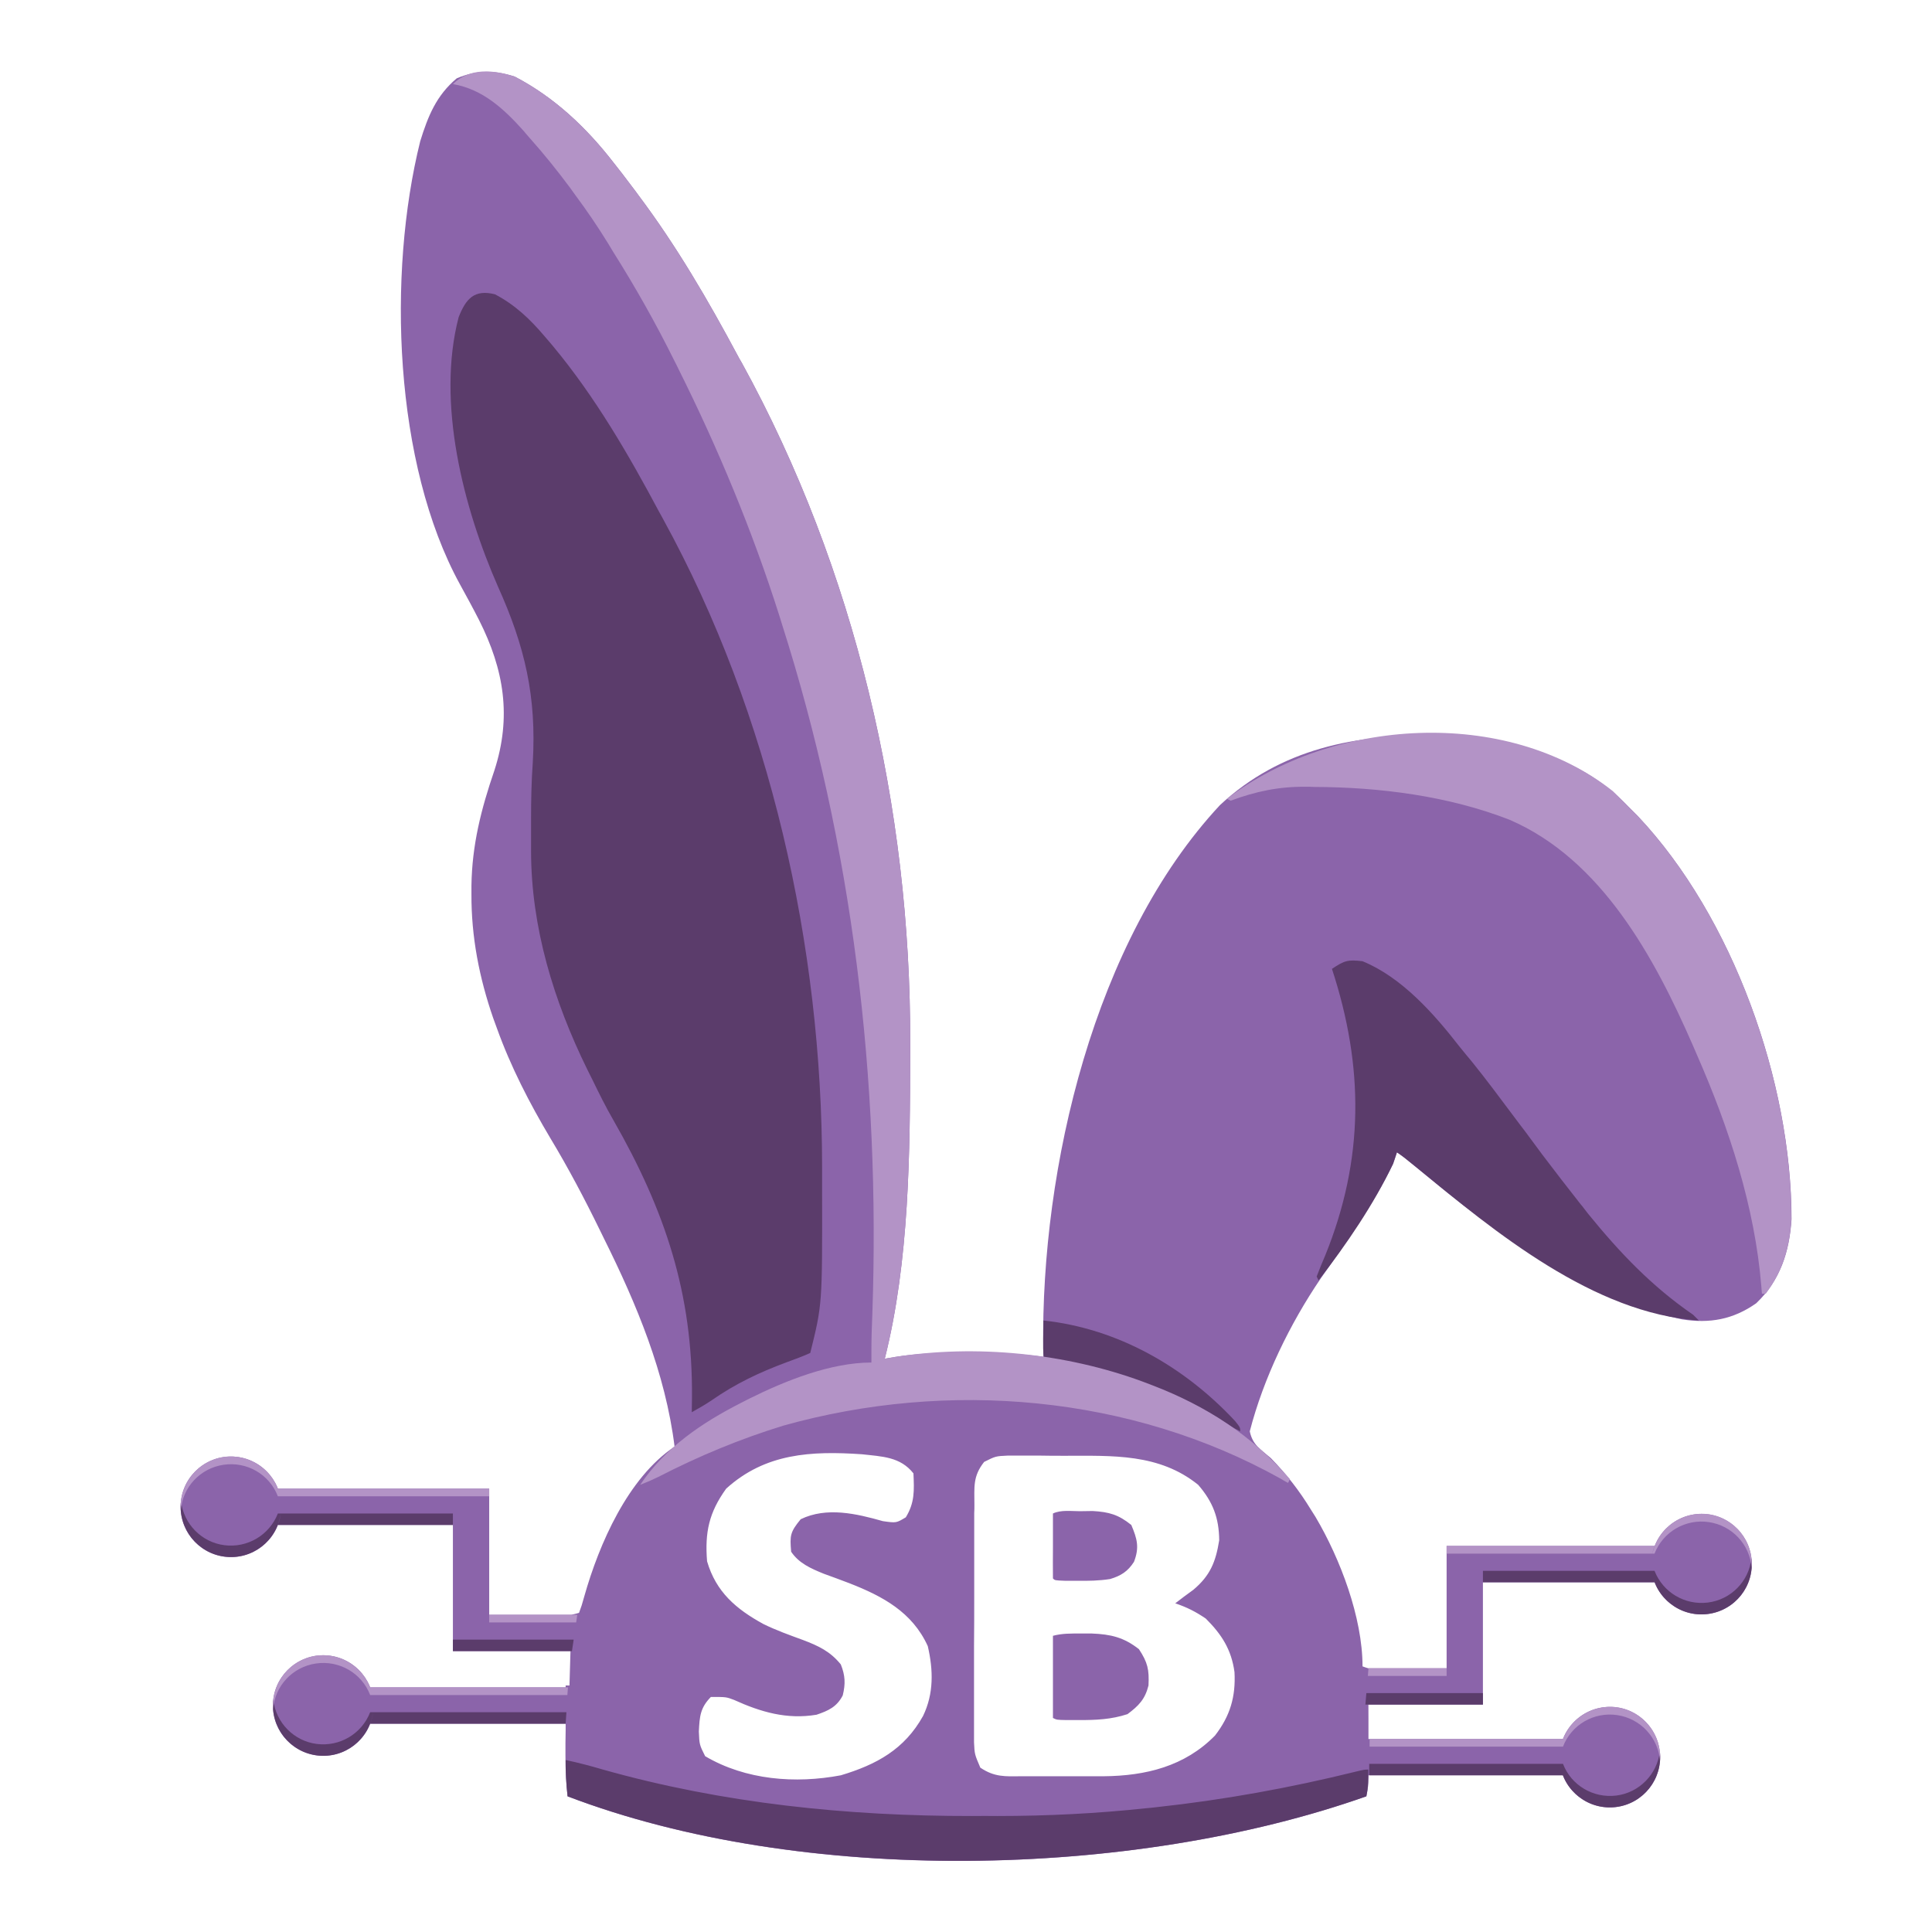
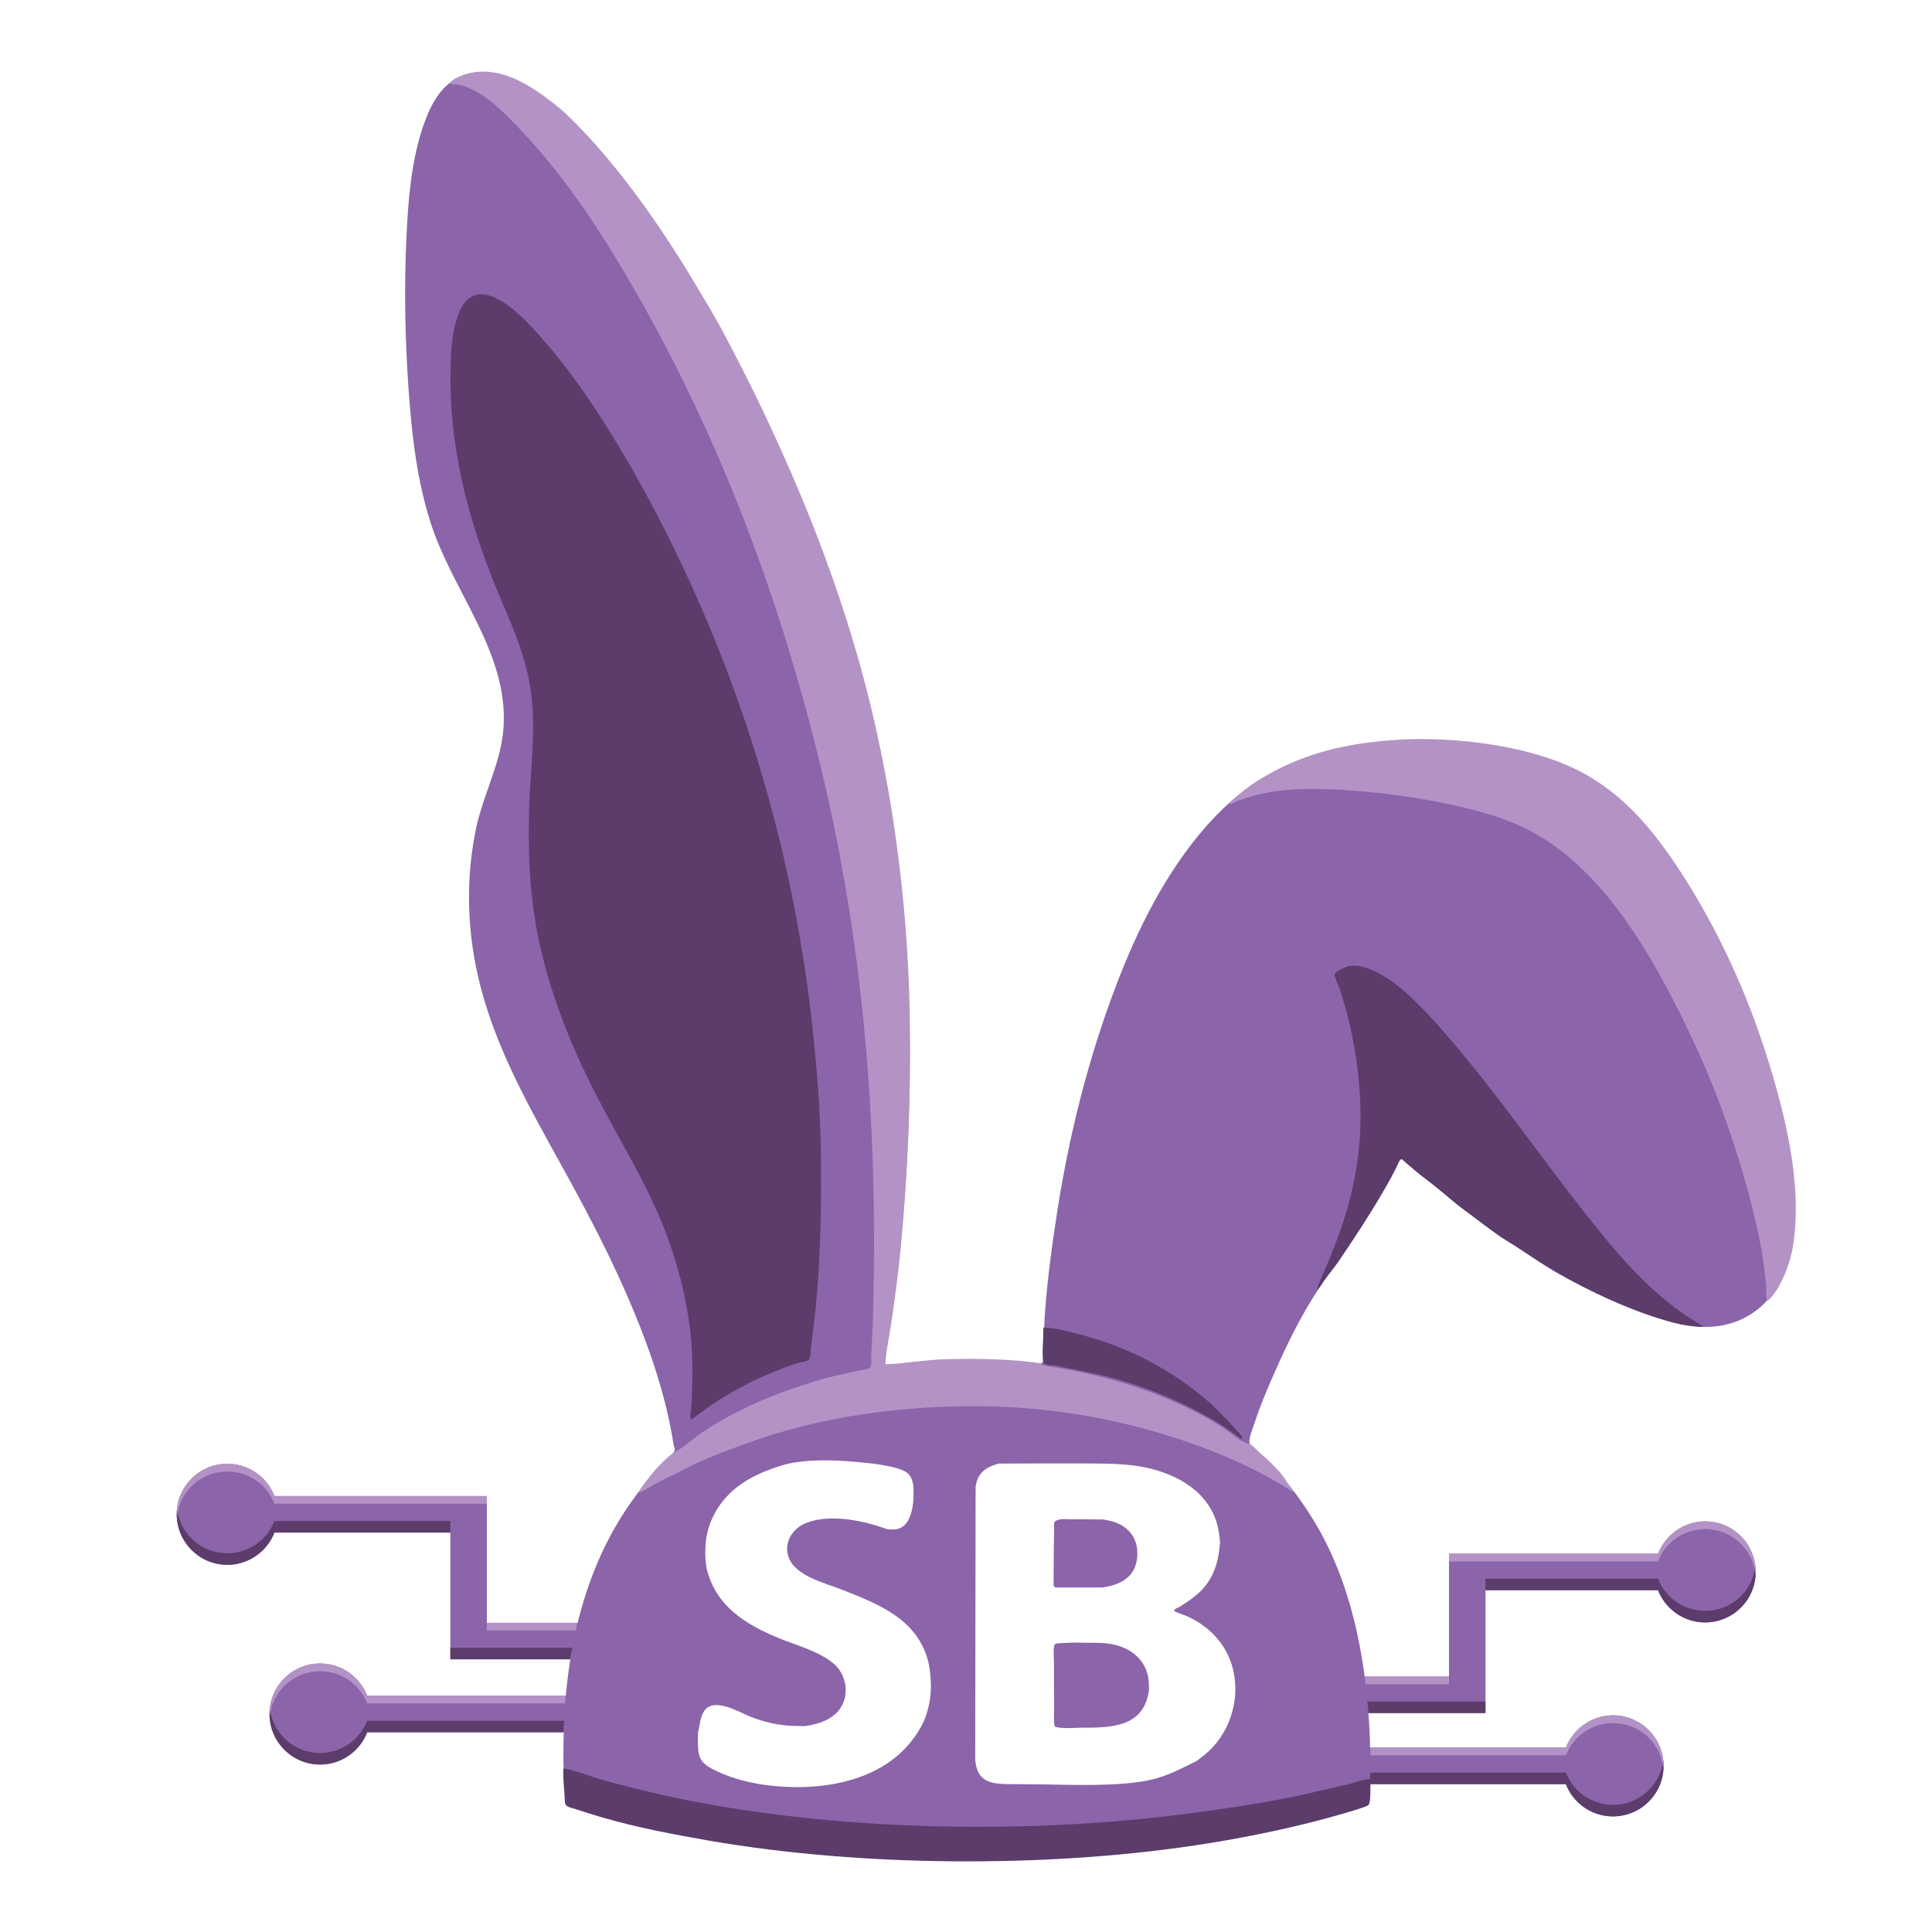
- <svg xmlns="http://www.w3.org/2000/svg" viewBox="0 0 1011 1011">
-   <path fill="#8b64aa" d="M269.4 40.1c20.7 10.8 37.4 26.6 51.6 44.9 1.6 2 3.1 4 4.7 6 1.8 2.4 3.6 4.7 5.3 7 1.1 1.4 2.1 2.8 3.2 4.3 19.8 26.4 36.3 54.7 51.8 83.7.7 1.3 1.4 2.6 2.2 3.9 59.4 108.1 88.4 233 88.1 355.8 0 1.6 0 3.2 0 4.9-.1 52.5-.4 109.1-13.3 160.4 1.8-.3 3.5-.6 5.3-.9 12.4-2 24.6-2.3 37.2-2.2.8-.1.8-.1 5-.1 12 .1 23.7.6 35.5 2.2 0-1.4 0-2.9-.1-4.4-1.2-94.6 26.6-213.6 92.5-284.3 31.8-29.6 71.3-37.3 113.6-36.3 36.9 1.7 73.7 9.4 100 37 1.7 1.7 3.3 3.3 5 5 49.9 52.9 80.5 139.3 80.5 211-1.1 17-5.9 32-18.5 44-12.1 8.5-24.3 10.7-38.9 8.4-33.8-7.2-65.2-24.5-93.1-44.4-1.5-1-3-2.1-4.6-3.1-12.9-9.2-25.2-18.8-37.4-28.9-10.7-8.8-10.7-8.8-14-11-.6 2-1.3 4-2 6-10.2 21.2-24.3 40.7-37.8 59.9-16.2 23.8-30 52.2-37.2 80.1 1.5 7.2 5.6 9.3 11 14 8.2 8.4 14.9 17 21 27 .8 1.3 1.6 2.5 2.4 3.8 12.9 21.8 24.6 52.6 24.6 78.2 1 .4 2 .7 3 1 0 8.8.1 17.5.1 26.3 0 2.9 0 5.9 0 8.9 0 4.2 0 8.5 0 12.8 0 1.3 0 1.3 0 7.8-.1 6.2-.1 6.2-1.1 11.2-122.5 43.3-295.6 46.8-418 0-.8-7.2-1.1-14.2-1.1-21.4 0-1.1 0-1.1 0-6.5 0-1.1 0-1.1.1-6.7 0-2.2 0-4.5 0-6.8 0-5.5 0-11 0-16.6.7 0 1.3 0 2 0 .4-12.2.7-24.4 1-37 1.3-.3 2.7-.6 4-1 1.4-3.8 1.4-3.8 2.8-8.8 7.7-27.2 22.8-61.9 47.2-78.2-4.8-38.5-19.8-74.4-37-109-.6-1.3-1.3-2.7-2-4.1-8-16.4-16.6-32.7-26-48.3-10.9-18.3-20.8-37.5-28-57.6-.6-1.7-1.2-3.4-1.9-5.2-7.3-21.1-11.5-42.5-11.4-64.9 0-.7 0-.7 0-4.4.3-21.4 5.1-40.2 12-60.3 9.1-28.1 5.1-52.7-8-78.7-3.2-6.3-6.6-12.5-10-18.7-34.6-63.1-38.1-162.4-20.8-231.9 4.1-13.2 8.4-23.9 19.1-32.9 10.4-4.4 19.6-4.4 30.4-.9zM380 779c-9 12.5-11.2 22.8-10 38 4.7 16.1 15.2 25 29.4 32.8 6.7 3.3 13.7 5.8 20.8 8.4 8.2 3.1 14.3 6 19.8 12.8 2.3 5.8 2.5 10.1 1 16.2-3.1 6-7.5 8-13.7 10.1-15.6 2.6-29.2-1.4-43.3-7.8-4-1.5-4-1.5-12-1.5-5.6 5.7-5.9 10.2-6.3 18.1.3 6.9.3 6.9 3.3 12.9 21.2 12.5 47.2 14.5 71 10 18.7-5.6 33.3-13.6 43-31 5.7-11.7 5.4-24.1 2.5-36.6-8.1-17.8-23.6-26.1-41-32.9-4.5-1.7-9-3.4-13.5-5-6.6-2.7-12.9-5.4-17-11.5-.7-8.4-.6-10.2 5-17 13.6-6.6 29.2-2.9 43 1 7 1 7 1 12-2 4.7-7.7 4.4-14 4-23-6.9-8.7-16.3-8.8-27-10-26.4-1.8-50.5-.6-71 18zM515 765c-6 7.6-5.1 13.1-5.1 22.6 0 1.4 0 2.8-.1 4.2 0 4.6 0 9.3 0 13.9 0 3.2 0 6.4 0 9.6 0 6.7 0 13.5 0 20.2 0 8.6 0 17.2-.1 25.8 0 6.7 0 13.3 0 19.9 0 3.2 0 6.4 0 9.6 0 4.4 0 8.8 0 13.3 0 2.5 0 5 0 7.7.3 6.2.3 6.2 3.3 13.2 7.4 5 13 4.6 21.6 4.5.7 0 .7 0 4.6 0 3.3 0 6.5 0 9.7 0 4.9 0 9.9 0 14.8 0 3.1 0 6.3 0 9.4 0 1.5 0 2.9 0 4.4 0 22.1-.2 42.5-5.2 58.3-21.3 7.9-10.2 10.9-20.3 10.2-33.2-1.6-11.7-6.6-19.6-15-28-5.3-3.6-9.8-5.9-16-8 3.1-2.4 6.3-4.8 9.5-7.1 8.8-7.4 11.7-14.6 13.5-25.9-.1-11.7-3.3-20.1-11-29-20.4-16.5-44.9-15.2-69.7-15.2-4.5 0-9 0-13.5-.1-2.8 0-5.7 0-8.5 0-1.3 0-1.3 0-7.9 0-6.4.3-6.4.3-12.4 3.3zM565.6 854.8c1.9 0 3.8 0 5.7 0 10 .4 16.8 2 24.7 8.2 4.6 7 5.4 10.7 5 19-1.8 7.2-5.1 10.6-11 15-8.6 2.8-16.4 3.1-25.3 3.1-2.2 0-4.3 0-6.5 0-5.2-.1-5.2-.1-7.2-1.1 0-14.2 0-28.4 0-43 4.9-1.3 9.5-1.2 14.6-1.2zM565.1 790.8c2.2 0 4.4-.1 6.7-.1 8.6.5 13.5 1.9 20.2 7.3 3.1 7.3 4.3 11.8 1.4 19.3-3.2 5-6.8 7.3-12.5 9-5.8.9-11.4 1-17.4.9-2.1 0-4.2 0-6.4 0-5.1-.2-5.1-.2-6.1-1.2 0-5.6-.1-11.3 0-17 0-1.6 0-3.2 0-4.9 0-4 0-8 0-12.1 4.2-2 9.6-1.2 14.1-1.2zM111 779l145 0 0 66 65 0 0 19-84 0 0-66-126 0zM147.2 788.5c0 14.5-11.8 26.3-26.3 26.3-14.6 0-26.4-11.8-26.4-26.3 0-14.5 11.8-26.3 26.4-26.3 14.5 0 26.3 11.8 26.3 26.3zM757 809l143 0 0 19-124 0 0 64-81 0 0-19 62 0zM916.7 818.5c0 14.5-11.8 26.3-26.3 26.3-14.5 0-26.3-11.8-26.3-26.3 0-14.5 11.8-26.3 26.3-26.3 14.5 0 26.3 11.8 26.3 26.3zM159 883l158 0 0 19-158 0zM195.5 892.5c0 14.5-11.8 26.3-26.3 26.3-14.6 0-26.4-11.8-26.4-26.3 0-14.5 11.8-26.3 26.4-26.3 14.5 0 26.3 11.8 26.3 26.3zM697 910l155 0 0 19-155 0zM868.7 919.5c0 14.5-11.7 26.3-26.3 26.3-14.5 0-26.3-11.8-26.3-26.3 0-14.5 11.8-26.3 26.3-26.3 14.6 0 26.3 11.8 26.3 26.3z" />
-   <path fill="#5b3c6b" d="M259 154c10.5 5.5 18.4 13 26 22 1.5 1.8 3.1 3.5 4.6 5.4 21.9 26.4 39.3 56.4 55.4 86.6.7 1.3 1.5 2.6 2.2 4 55.9 101.9 83 223.3 83 339 0 4.1 0 8.3 0 12.4.1 59.2.1 59.2-6.2 84.6-4 1.8-8.1 3.3-12.2 4.8-14.3 5.3-26.8 11.2-39.3 19.9-3.4 2.3-6.9 4.3-10.5 6.3 0-2.5.1-5 .1-7.5.5-54.5-14.1-98.1-41.1-145.3-4-6.9-7.5-14-11-21.2-.9-1.7-1.7-3.5-2.6-5.2-17.6-35.8-29.5-74.5-29.5-114.6 0-1.8 0-3.6 0-5.5 0-1.9 0-3.8 0-5.8 0-.9 0-.9 0-5.6 0-9.8.2-19.5.9-29.3 2-34.5-4.1-60.7-18.2-92-18.1-41.2-32.3-96.2-20.6-141 3.8-9.7 8.2-14.7 19-12zM713 503c20.7 8.5 37.5 27.6 51 45 2 2.5 4.1 5 6.1 7.4 7.6 9.4 14.7 19 21.9 28.6 2.1 2.8 4.1 5.5 6.2 8.2 2.9 4 5.9 7.9 8.8 11.9 6.6 8.7 13.2 17.3 20 25.9.7.8.7.8 4 5.1 16.5 20.3 33.3 38 55 52.9 1 1 2 2 3 3-55-3.6-106.7-46.3-147.4-79.8-7.4-6-7.4-6-10.6-8.2-.7 2-1.3 4-2 6-10.3 21.5-24.4 42.2-39 61-.3-.7-.7-1.3-1-2 1.4-3.7 2.9-7.4 4.5-11.1 20.4-50.3 20.3-98.6 3.5-149.9 6.6-4.4 8.3-4.9 16-4zM296 921c6.6 1.4 13.1 3.1 19.5 5 62.8 17.7 128 24.4 193.2 24.3 4.4-.1 8.8 0 13.2 0 26.1 0 52.2-1.3 78.2-4.1 1.6-.1 3.2-.3 4.9-.5 35.2-3.8 70-10.1 104.4-18.6 4.6-1.1 4.6-1.1 6.6-1.1.1 4.9 0 9.2-1 14-122.5 43.3-295.6 46.7-418 0-.7-6.4-1.1-12.6-1-19zM546 691c39 4.2 73.8 24.2 100.3 52.6 2.7 3.4 2.7 3.4 2.7 5.4-3.9-1.9-7.3-4.1-10.9-6.5-27.8-17.3-59-26.4-91.1-31.5-1-1-1-1-1.1-5.3 0-1.7 0-3.5 0-5.3 0-1.7.1-3.5.1-5.3 0-1.3 0-2.7 0-4.1zM146.9 792l90.1 0 0 6-91.6 0c.8-1.9 1.3-3.9 1.5-6zM237 858l63.2 0-.9 6-62.3 0zM94.7 785.5c1.4 12 10.8 21.6 22.8 23.1 12 1.5 23.5-5.3 27.9-16.6l1.5 0c-1.9 14.3-15 24.4-29.3 22.6-14.3-1.8-24.5-14.8-22.9-29.1zM776 822l88.3 0c.3 2.1.8 4.1 1.5 6l-89.8 0zM715 886l61 0 0 6-61.5 0zM916.5 815.5c1.7 14.3-8.5 27.3-22.9 29.1-14.3 1.8-27.4-8.3-29.3-22.6l1.5 0c4.4 11.3 15.9 18.1 27.9 16.6 12.1-1.5 21.5-11.1 22.8-23.1zM195.2 896l101.2 0-.4 6-102.3 0c.7-1.9 1.3-3.9 1.5-6zM143 889.5c1.4 12 10.8 21.6 22.8 23.1 12 1.5 23.5-5.3 27.9-16.6l1.5 0c-1.9 14.3-15 24.4-29.3 22.6-14.3-1.8-24.5-14.8-22.9-29.1zM716.5 923l99.8 0c.3 2.1.8 4.1 1.6 6l-101.4 0zM868.6 916.5c1.6 14.3-8.6 27.3-22.9 29.1-14.4 1.8-27.5-8.3-29.4-22.6l1.6 0c4.3 11.3 15.9 18.1 27.9 16.6 12-1.5 21.4-11.1 22.8-23.1z" />
-   <path fill="#b393c6" d="M269.4 40.1c20.7 10.8 37.4 26.6 51.6 44.9 1.6 2 3.1 4 4.7 6 1.8 2.4 3.6 4.7 5.3 7 1.1 1.4 2.1 2.8 3.2 4.3 19.8 26.4 36.3 54.7 51.8 83.7.7 1.3 1.4 2.6 2.2 3.9 59.4 108.1 88.4 233 88.1 355.8 0 1.6 0 3.2 0 4.9-.1 52.5-.4 109.1-13.3 160.4 1.8-.3 3.5-.6 5.3-.9 42.5-6.7 89.3-2 129.7 12.9.8.3.8.3 5 1.9 28.2 10.8 52.2 26.3 72 49.1-.3.7-.6 1.4-1 2-1.3-.7-2.7-1.5-4-2.3-78.4-43.7-173.9-51.8-260-27.7-22.8 7-44.2 15.9-65.4 26.8-4.6 2.2-4.6 2.2-9.6 4.2 13.1-19.5 32.3-32.5 53-43 1.4-.7 2.7-1.4 4.1-2.1 18.9-9.4 42.6-18.9 63.9-18.9 0-.9 0-.9 0-5.7 0-6.6.2-13.3.5-20 4.2-122.2-10.2-244.6-47.5-361.3-.4-1.3-.8-2.6-1.2-3.9-14.1-44.4-32-87.4-52.8-129.1-.6-1.3-1.3-2.6-2-4-9.7-19.6-20.3-38.4-32-57-.9-1.5-1.9-3.1-2.9-4.8-5.3-8.6-11-17-17.1-25.2-.9-1.3-1.9-2.6-2.8-3.9-6.7-9-13.7-17.7-21.2-26.1-1-1.1-1.9-2.2-2.9-3.4-10.3-11.5-21.4-21.9-37.1-24.6 8.8-8.7 21.3-7.5 32.4-3.9zM844 414c2.7 2.6 5.4 5.3 8 8 1.6 1.6 3.3 3.3 5 5 49.9 52.9 80.5 139.2 80.4 211-.9 14.7-4.5 27.1-13.4 39-.7 0-1.3 0-2 0-.1-1.2-.2-2.5-.3-3.7-3.4-41.9-16.9-83-33.7-121.3-.7-1.7-1.4-3.3-2.2-5.1-20-45.8-47.7-97.1-95.8-117.9-32-12.5-68.2-17.1-102.3-17.2-1.5-.1-3-.1-4.5-.1-14-.1-26 2.4-39.2 7.3-.7-.3-1.3-.7-2-1 54.8-42 145.7-48.5 202-4zM145.4 779l110.6 0 0 4-109.4 0c-.3-1.4-.7-2.7-1.2-4zM256 845l46.1 0-.6 4-45.5 0zM94.6 790.5c-1-13.8 8.8-26.1 22.5-28.1 13.7-1.9 26.6 7.1 29.5 20.6l-1.2 0c-4.4-11.5-16.2-18.3-28.4-16.5-12.2 1.8-21.5 11.7-22.4 24zM757 809l108.8 0c-.5 1.3-.9 2.6-1.1 4l-107.7 0zM716.1 873l40.9 0 0 4-41.2 0zM916.6 820.5c-.9-12.3-10.2-22.2-22.4-24-12.1-1.8-23.9 5-28.4 16.5l-1.1 0c2.9-13.5 15.7-22.5 29.5-20.6 13.7 2 23.5 14.3 22.4 28.1zM193.7 883l103.5 0-.3 4-102 0c-.3-1.4-.7-2.7-1.2-4zM142.9 894.5c-1-13.8 8.8-26.1 22.5-28.1 13.7-1.9 26.6 7.1 29.5 20.6l-1.2 0c-4.4-11.5-16.2-18.3-28.4-16.5-12.2 1.8-21.5 11.7-22.4 24zM716.7 910l101.2 0c-.5 1.3-.9 2.6-1.2 4l-100 0zM868.7 921.5c-1-12.3-10.3-22.2-22.4-24-12.2-1.8-24 5-28.4 16.5l-1.2 0c2.9-13.5 15.8-22.5 29.5-20.6 13.7 2 23.5 14.3 22.5 28.1z" />
+ <svg xmlns="http://www.w3.org/2000/svg" viewBox="0 0 1006 1006">
+   <path fill="#8b64aa" d="M246.9 37.9c2-.5 4.5-.2 6.6-.1 12.9.7 22.3 7.1 32.3 14.7 27 20.3 48.5 54.3 67.6 81.8 3.6 5.2 6.5 10.8 9.8 16.2 17.7 29.3 33.1 60.1 46.6 91.6 16.9 39.1 31.7 79.2 42.1 120.6 15.2 60.4 21.7 123.2 21.8 185.4 0 41.4-2.3 83-7.6 124.1-1.2 9.8-2.6 19.6-4.2 29.4-.2 1.1-1.7 8.6-.9 9 .9.6 10.6-1 12.6-1.2 11.6-1.1 23-1.7 34.6-1.6 8.8.2 17.6 1 26.4 1.7 1.5.1 7.8 1.1 8.3-.2.9-2.2.3-5.6.4-8 .2-5.8.4-11.6.8-17.4 1.3-18.2 3.8-36.3 6.6-54.3 6.2-39.3 16-78.3 30.1-115.5 11.3-29.9 26.1-59.8 47.4-84 6.7-7.5 14.3-14.8 22.5-20.6 31.5-22.1 68.5-25.5 105.8-23.6 31.6 1.7 63.8 9.8 87.9 31.3 19.8 17.7 34.2 41 46.5 64.4 20 38.2 37.1 84.3 42.3 127.3 1.4 11.7 2 23.2.9 34.9-2.9 29.8-23.8 51.5-54.9 46.4-16.3-2.7-32.4-9.5-47.1-16.7-14.8-7.2-28.6-15.5-42.3-24.6-3.5-2.2-7.1-4.2-10.4-6.6-13.2-9.6-25.8-19.7-38.5-29.9-3-2.4-5.9-4.8-8.8-7.3-.7-.6-2.2-2.6-3.1-1.5-2.1 2.7-4.3 8.2-6.1 11.4-4.3 7.7-8.8 15.4-13.6 22.8-7.6 11.9-16.2 23.1-23.8 35-8.2 12.7-14.9 26.3-21 40-4.1 9.2-8.1 18.5-11.2 28-.8 2.4-3.2 8.2-2.7 10.5.3 1.8 9.1 9.1 11.2 11.2 8.3 8.6 15.5 18.3 21.8 28.5 20.1 32.6 27.5 71.8 29.5 109.6.5 8.6.3 17.2.2 25.7 0 3.5.6 9.6-.7 12.9-.6 1.4-4.4 2.1-5.6 2.5-5.8 1.9-11.7 3.5-17.6 5.1-23.9 6.4-48.2 11.2-72.6 14.6-74.7 10.6-166.2 10.1-240.6-2.1-19.3-3.2-38.6-7-57.5-11.9-4.9-1.3-20.6-5.4-23.6-7.6-.9-.6-1-7.2-1.1-8.5-.8-9.3-.7-18.8-.5-28.1.9-39.5 9-80 30.3-113.8 5.8-9.2 12.4-17.8 19.9-25.7 1.6-1.8 7.9-7.1 7.7-9.1-.1-.8-.6-1.7-.7-2.6-2.5-16.4-7.1-32.6-12.6-48.3-12-33.7-28.3-65.4-45.6-96.6-16.6-30-33.4-59.6-42.2-93-7.2-27.4-8.2-56.9-2-84.6 4-17.3 12.8-33.1 13.9-51 2.5-38.7-26.4-70.3-37.9-106.1-7.2-22.3-9.8-45.5-11.5-68.8-1.9-27.1-2.4-52.3-1.2-79.4.9-19.5 2.4-39.8 8.7-58.4 3.5-10.2 8.8-21.3 19.2-25.8 2.4-1.1 4.9-1.5 7.4-2.1zM421.9 898.3l-2.8.5-5.3-.1c-8.4-.2-15.8-1.9-23.5-5-6.1-2.5-20.1-11-24.4-1.4-1 2.1-1.4 4.5-1.8 6.8l-.7 3.5 0 4c0 3.2 0 6.9 1.7 9.7 1.9 3.1 5.7 4.8 8.9 6.3 7.6 3.5 15.8 5.6 24.2 6.8 26.1 3.6 58.4-.4 76-22.3 3-3.8 5.6-7.7 7.4-12.2 2.3-6.2 3.3-12 3.1-18.5-.2-4.6-.6-9.1-2-13.5-6.5-20.4-25.7-27.8-43.9-35-8.2-3.3-20.3-6.1-26-13.2-6.3-8-1.8-18.3 7-21.7 11.4-4.5 27.2-1.7 38.5 2l3.8 1.3 2.3.1c10 .6 11.4-12.1 11.3-19.6 0-3.4-.4-7.3-3.1-9.7-4.7-4-21.2-5.4-27.2-5.9-10.8-1-22.2-1.3-32.8.5-4 .7-8 2.1-11.8 3.5-12.7 4.7-23.6 12.1-29.6 24.7-2.5 5.1-3.7 10.5-3.9 16.2-.2 4.7.1 9.5 1.6 14 5.8 18.2 22.2 27.2 38.9 33.8 8.8 3.4 18.6 6.1 26.1 12.2 7.2 5.9 8.9 17.6 2.5 24.9-3.6 4.2-9.1 6.3-14.5 7.3zM517.7 762.8c-4.7 1.6-8.2 4.5-9.3 9.4l-.4 1.7-.1 71.3-.1 71.4.3 2c1.8 10.1 9.6 10.3 17.7 10.4 4.2 0 8.3.1 12.5.1 17.4.1 45.3 1.6 62.4-2.7 5.8-1.5 11.3-3.9 16.6-6.6l5.7-2.8 2.9-2.2c19.6-14.7 23.7-45.1 6.6-63.1-4.2-4.5-9.4-8-15.1-10.4-.7-.3-6.1-2.2-6.1-2.6-.1-.7 2.3-1.7 2.9-2 3-1.9 6-3.9 8.8-6.2 7.4-6.2 10.8-14.2 11.9-23.7l.4-3.6-.3-2.8c-.4-3.9-1.2-7.5-2.8-11.2-7.1-16.3-25-23.9-41.8-26.1-9.3-1.2-18.9-1-28.4-1.1-5.4 0-10.8 0-16.2 0l-25.8.1-2.3.7zM577.1 791.7c9.5 1.9 15.6 8.4 15.1 18.2-.2 3.6-1.2 7.1-3.4 9.8-3.1 3.8-7.8 5.6-12.4 6.5l-2.3.4-12.3 0-12.3 0-.4-.4-.5-.5.1-16.3c0-4.3.1-8.6.2-12.9 0-1.2-.5-3.6.7-4.5 2-1.4 6-.9 8.2-.9 2.1 0 4.2 0 6.3 0l10.5.1 2.5.5zM598.2 876.5l.1 3.6-.5 2.5c-3.6 17.1-20.6 17-34.5 17-1.9 0-12.4.8-14-.7-.8-.8-.4-9.1-.4-10.5-.1-7.5-.1-14.9-.1-22.4 0-2.9-.4-6.2.1-9.1.2-1.4 2.9-1.3 3.8-1.3 4.5-.4 8.9-.3 13.4-.2 4 0 8.1-.1 12.1.6 10.9 1.7 19.6 9 20 20.5zM108.5 779l145 0 0 66 65 0 0 19-84 0 0-66-126 0zM144.7 788.5c0 14.5-11.8 26.3-26.3 26.3-14.6 0-26.4-11.8-26.4-26.3 0-14.5 11.8-26.3 26.4-26.3 14.5 0 26.3 11.8 26.3 26.3zM754.5 809l143 0 0 19-124 0 0 64-82 0 0-19 63 0zM914.2 818.5c0 14.5-11.8 26.3-26.3 26.3-14.5 0-26.3-11.8-26.3-26.3 0-14.5 11.8-26.3 26.3-26.3 14.5 0 26.3 11.8 26.3 26.3zM156.5 883l157 0 0 19-157 0zM193 892.5c0 14.5-11.8 26.3-26.3 26.3-14.6 0-26.4-11.8-26.4-26.3 0-14.5 11.8-26.3 26.4-26.3 14.5 0 26.3 11.8 26.3 26.3zM693.5 910l156 0 0 19-156 0zM866.2 919.5c0 14.5-11.7 26.3-26.3 26.3-14.5 0-26.3-11.8-26.3-26.3 0-14.5 11.8-26.3 26.3-26.3 14.6 0 26.3 11.8 26.3 26.3z" />
+   <path fill="#5b3c6b" d="M247.2 153.8c11.1-3.7 26.4 12.8 32.7 19.8 22.6 24.9 43.1 58.6 59 88.3 44.8 84.3 73.1 175.2 83.8 270 2.5 22.4 4.4 44.9 4.7 67.5.3 27.1 0 54.2-2.6 81.1-.7 6.7-1.6 13.4-2.4 20-.2 1.6-.3 6.2-1.1 7.3-.9 1.2-4.2 1.5-5.4 1.8-4.4 1.3-8.9 3-13.1 4.8-11.7 4.7-22.4 10.5-32.8 17.5-2.5 1.8-4.9 3.6-7.5 5.4-.4.3-2.2 2-2.8 1.7-.2-.1-.2-.3-.2-.4-.1-2.4.5-5 .6-7.4.4-8.4.6-16.9.3-25.3-.8-21.1-5.8-42.4-13-62.2-9.6-26.1-24.7-49.5-37.3-74.2-13.6-26.6-24.5-54.3-30.3-83.7-4.4-22.7-5-46.3-4.1-69.3.8-17.6 3.1-35.3 1.2-52.9-1.8-17.3-8-32.7-14.8-48.5-16.6-38.4-28-78.2-27.5-120.4.1-9.8.4-20.2 3.6-29.6 1.6-4.8 4-9.6 9-11.3zM702.7 503c5.9-.9 11.4 1.8 16.5 4.5 11.4 6 25.6 21.7 34 31.4 30.1 34.8 55.5 73.3 84.9 108.6 9.2 10.9 19.4 21.9 30.6 30.7 4.4 3.5 9 6.9 13.8 9.8 1.3.8 2.8 1.5 3.9 2.5.1.1.3.2.3.3-.1.1-.2.1-.3.1-1.4.1-2.8-.2-4.2-.3-5.1-.4-9.8-1.5-14.7-3-20.3-6-39.4-14.9-57.7-25.4-7-4.1-13.6-8.7-20.4-13.1-3.2-2.1-6.5-3.9-9.5-6.1-5.7-4-11.2-8.4-16.9-12.5-5.1-3.7-9.8-8-14.8-12-3.5-2.9-7.2-5.5-10.7-8.4-2-1.7-4-3.4-6-5.1-.3-.3-1.4-1.6-1.9-1.4-1.2.7-1.9 3.2-2.5 4.3-1.9 3.8-3.9 7.5-6.1 11.2-7.4 12.9-15.6 25.3-23.9 37.6-2.8 4.1-5.9 7.5-8.5 11.4-.5.7-2.2 3.6-2.6 3.3-.5-.4 1.8-5.4 2.3-6.6 3-6.9 5.9-13.7 8.4-20.7 6.6-17.8 10.9-37.1 11.6-56 .7-18.8-1.5-37.3-5.7-55.6-1.4-5.8-3.1-11.6-4.9-17.2-.7-2-2.7-6-2.7-8 0-1.6 6.4-4.1 7.7-4.3zM543.2 696.5l.1-5.2.9 0c5.5 0 16.4 3.1 21.9 4.6 21.8 6.1 42.2 16.7 59.7 31 6.1 5 11.6 10.7 16.8 16.5 1.5 1.6 3.4 3.3 4.3 5.2 0 .1.2.4 0 .6-.5.4-5.2-3.3-6.2-4-6.3-4.5-13.1-8.3-20-11.8-16-8.1-33.4-14.4-51-18.2-6.4-1.4-12.9-2.5-19.2-4-1.9-.4-5.4 0-6.9-1.3-1.2-1.1-.5-11.3-.4-13.4zM293.3 922.9l0-1.9.8 0c2.7 0 14.9 4.5 18.9 5.6 14 3.9 28.2 7.4 42.4 10.3 41.2 8.3 83.4 12.5 125.4 13.9 52 1.6 104.2-1.1 155.6-8.9 15.2-2.3 30.7-4.7 45.7-8.2 6.7-1.7 13.5-3.1 20.2-4.7 3.4-.8 7-2.4 10.5-2.6l.8 0 0 3.5c-.1 2.1.2 8-.9 9.8-.6.9-4.8 2-5.8 2.4-5.7 1.8-11.5 3.4-17.3 5-22.1 5.9-44.8 10.4-67.4 13.8-78.7 11.8-174.2 11.1-252.6-2.4-18.9-3.3-38.1-6.9-56.5-12.3-4.4-1.3-8.7-2.7-13-4.1-1.4-.5-4.5-.9-5.4-2.2-.8-.9-.6-3.5-.7-4.6-.3-4.1-.7-8.3-.7-12.4zM144.4 792l90.1 0 0 6-91.6 0c.8-1.9 1.3-3.9 1.5-6zM234.5 858l63.5 0-1.2 6-62.3 0zM92.2 785.5c1.4 12 10.8 21.6 22.8 23.1 12 1.5 23.5-5.3 27.9-16.6l1.5 0c-1.9 14.3-15 24.4-29.3 22.6-14.3-1.8-24.5-14.8-22.9-29.1zM773.5 822l88.3 0c.3 2.1.8 4.1 1.5 6l-89.8 0zM712 886l61.5 0 0 6-60.9 0zM914 815.5c1.7 14.3-8.5 27.3-22.9 29.1-14.3 1.8-27.4-8.3-29.3-22.6l1.5 0c4.4 11.3 15.9 18.1 27.9 16.6 12.1-1.5 21.5-11.1 22.8-23.1zM192.7 896l101 0-.4 6-102.1 0c.7-1.9 1.3-3.9 1.5-6zM140.5 889.5c1.4 12 10.8 21.6 22.8 23.1 12 1.5 23.5-5.3 27.9-16.6l1.5 0c-1.9 14.3-15 24.4-29.3 22.6-14.3-1.8-24.5-14.8-22.9-29.1zM713.5 923l100.3 0c.3 2.1.8 4.1 1.6 6l-101.9 0zM866.1 916.5c1.6 14.3-8.6 27.3-22.9 29.1-14.4 1.8-27.5-8.3-29.4-22.6l1.6 0c4.3 11.3 15.9 18.1 27.9 16.6 12-1.5 21.4-11.1 22.8-23.1z" />
+   <path fill="#b393c6" d="M462.3 710.3c9.5-.3 18.9-2.1 28.5-2.5 15.6-.5 35.8-.3 51.1 2.1.7.1.7.8 1.7 1 2.8.8 5.9 1 8.7 1.5 23 4.2 45.4 10.6 66.4 20.9 7 3.4 13.9 7.2 20.4 11.7 3.3 2.3 7.3 6.3 11.4 6.8 1 .1 4.2 3.5 5.1 4.3 3.8 3.3 12.1 10.8 14.2 15.2.4.9 3.9 5 3.7 5.5-.1.2-.6-.1-.7-.2-1.6-1-3.1-2.1-4.7-3-3.7-2.1-7.4-4.3-11.2-6.3-11.2-5.9-23-10.9-35-15.2-36.4-13-75.3-19.9-114-19.9-40.1 0-81.1 5.5-118.9 19.3-8.6 3.1-17.3 6.3-25.6 10.1-4.3 1.9-8.4 4.3-12.7 6.3-4.7 2.1-9.3 4.7-13.8 7.2-1.2.7-2.5 1.6-3.9 2-.1 0-.3.1-.4 0-.1-.1.1-.4.1-.5 1.2-2.1 2.8-4.2 4.3-6 3.8-5.1 8.7-10.5 13.9-14.3 1.1-.9 2.6-1.4 3.8-2.2 3.9-2.7 7.4-5.9 11.3-8.5 18.2-12.1 38.5-20.4 59.4-26.7 6.9-2.1 13.8-3.4 20.8-5 1.3-.3 6.5-.9 7-2 .8-2.1.4-5.1.5-7.4.3-5.5.6-11.1.8-16.6.5-19.3.8-38.5.5-57.7-.9-76.1-9-152.5-26.6-226.6-22.1-92.7-55.3-181.3-104.2-263.3-15.5-26.2-33.1-51.8-54.2-73.8-6.5-6.8-13.7-14.2-22-18.8-2.7-1.4-5.7-2.9-8.7-3.5-.9-.1-4.8-.2-4.9-.7-.5-1.6 6-4.2 7.1-4.6 15.8-5.2 31 3 43.3 12.3 3.7 2.8 7.4 5.6 10.7 8.8 26.6 26 48.5 57.7 67.5 89.5 4.4 7.5 9 14.9 13.1 22.6 29.4 55.4 54.7 113.2 71.6 173.7 16.3 58.2 24.8 120.9 26 181.4.8 41.7-.9 83.4-4.9 124.9-1.3 12.7-3 25.4-4.9 38.1-.9 6.1-2.6 12.6-2.7 18.8l-.1 1.4 1.2-.1zM726.4 385.3c30.2-2.2 73.5 3 99.9 18.3 21.8 12.6 35.8 30.5 49.3 51.2 18.9 29.2 33.7 61.4 44.2 94.6 9.5 30.1 18.6 65.9 14.1 97.5-1.2 8.5-3.9 16.3-8.1 23.8-.6.9-4.3 6.7-5.7 6.5 0 0-.1-.1-.1-.1-.2-.2-.4-7.3-.4-8-.8-8.4-2-16.8-3.7-25-4.6-22.3-11.2-43.9-18.9-65.3-6.1-16.8-13.4-33.3-21.3-49.3-16.6-33.4-38.5-71-70.3-91.8-8.8-5.8-18.6-10.1-28.6-13.2-26.9-8.5-65.5-13.6-93.8-13.7-9.9 0-19.3.8-28.9 3.2-3.2.8-6.2 1.8-9.3 2.9-1.4.5-2.7 1.4-4.2 1.8-.1 0-.3.1-.4-.1-.2-.5 3.6-3.5 4-3.9 5-4.4 8-6.7 13.9-10.1 22.1-12.9 43-17.5 68.3-19.3zM142.9 779l110.6 0 0 4-109.4 0c-.3-1.4-.7-2.7-1.2-4zM253.5 845l47.1 0-.8 4-46.3 0zM92.1 790.5c-1-13.8 8.8-26.1 22.5-28.1 13.7-1.9 26.6 7.1 29.5 20.6l-1.2 0c-4.4-11.5-16.2-18.3-28.4-16.5-12.2 1.8-21.5 11.7-22.4 24zM754.5 809l108.8 0c-.5 1.3-.9 2.6-1.1 4l-107.7 0zM710.6 873l43.9 0 0 4-43.4 0zM914.1 820.5c-.9-12.3-10.2-22.2-22.4-24-12.1-1.8-23.9 5-28.4 16.5l-1.1 0c2.9-13.5 15.7-22.5 29.5-20.6 13.7 2 23.5 14.3 22.4 28.1zM191.2 883l103.3 0-.3 4-101.8 0c-.3-1.4-.7-2.7-1.2-4zM140.4 894.5c-1-13.8 8.8-26.1 22.5-28.1 13.7-1.9 26.6 7.1 29.5 20.6l-1.2 0c-4.4-11.5-16.2-18.3-28.4-16.5-12.2 1.8-21.5 11.7-22.4 24zM713.6 910l101.8 0c-.5 1.3-.9 2.6-1.2 4l-100.6 0zM866.2 921.5c-1-12.3-10.3-22.2-22.4-24-12.2-1.8-24 5-28.4 16.5l-1.2 0c2.9-13.5 15.8-22.5 29.5-20.6 13.7 2 23.5 14.3 22.5 28.1z" />
</svg>
